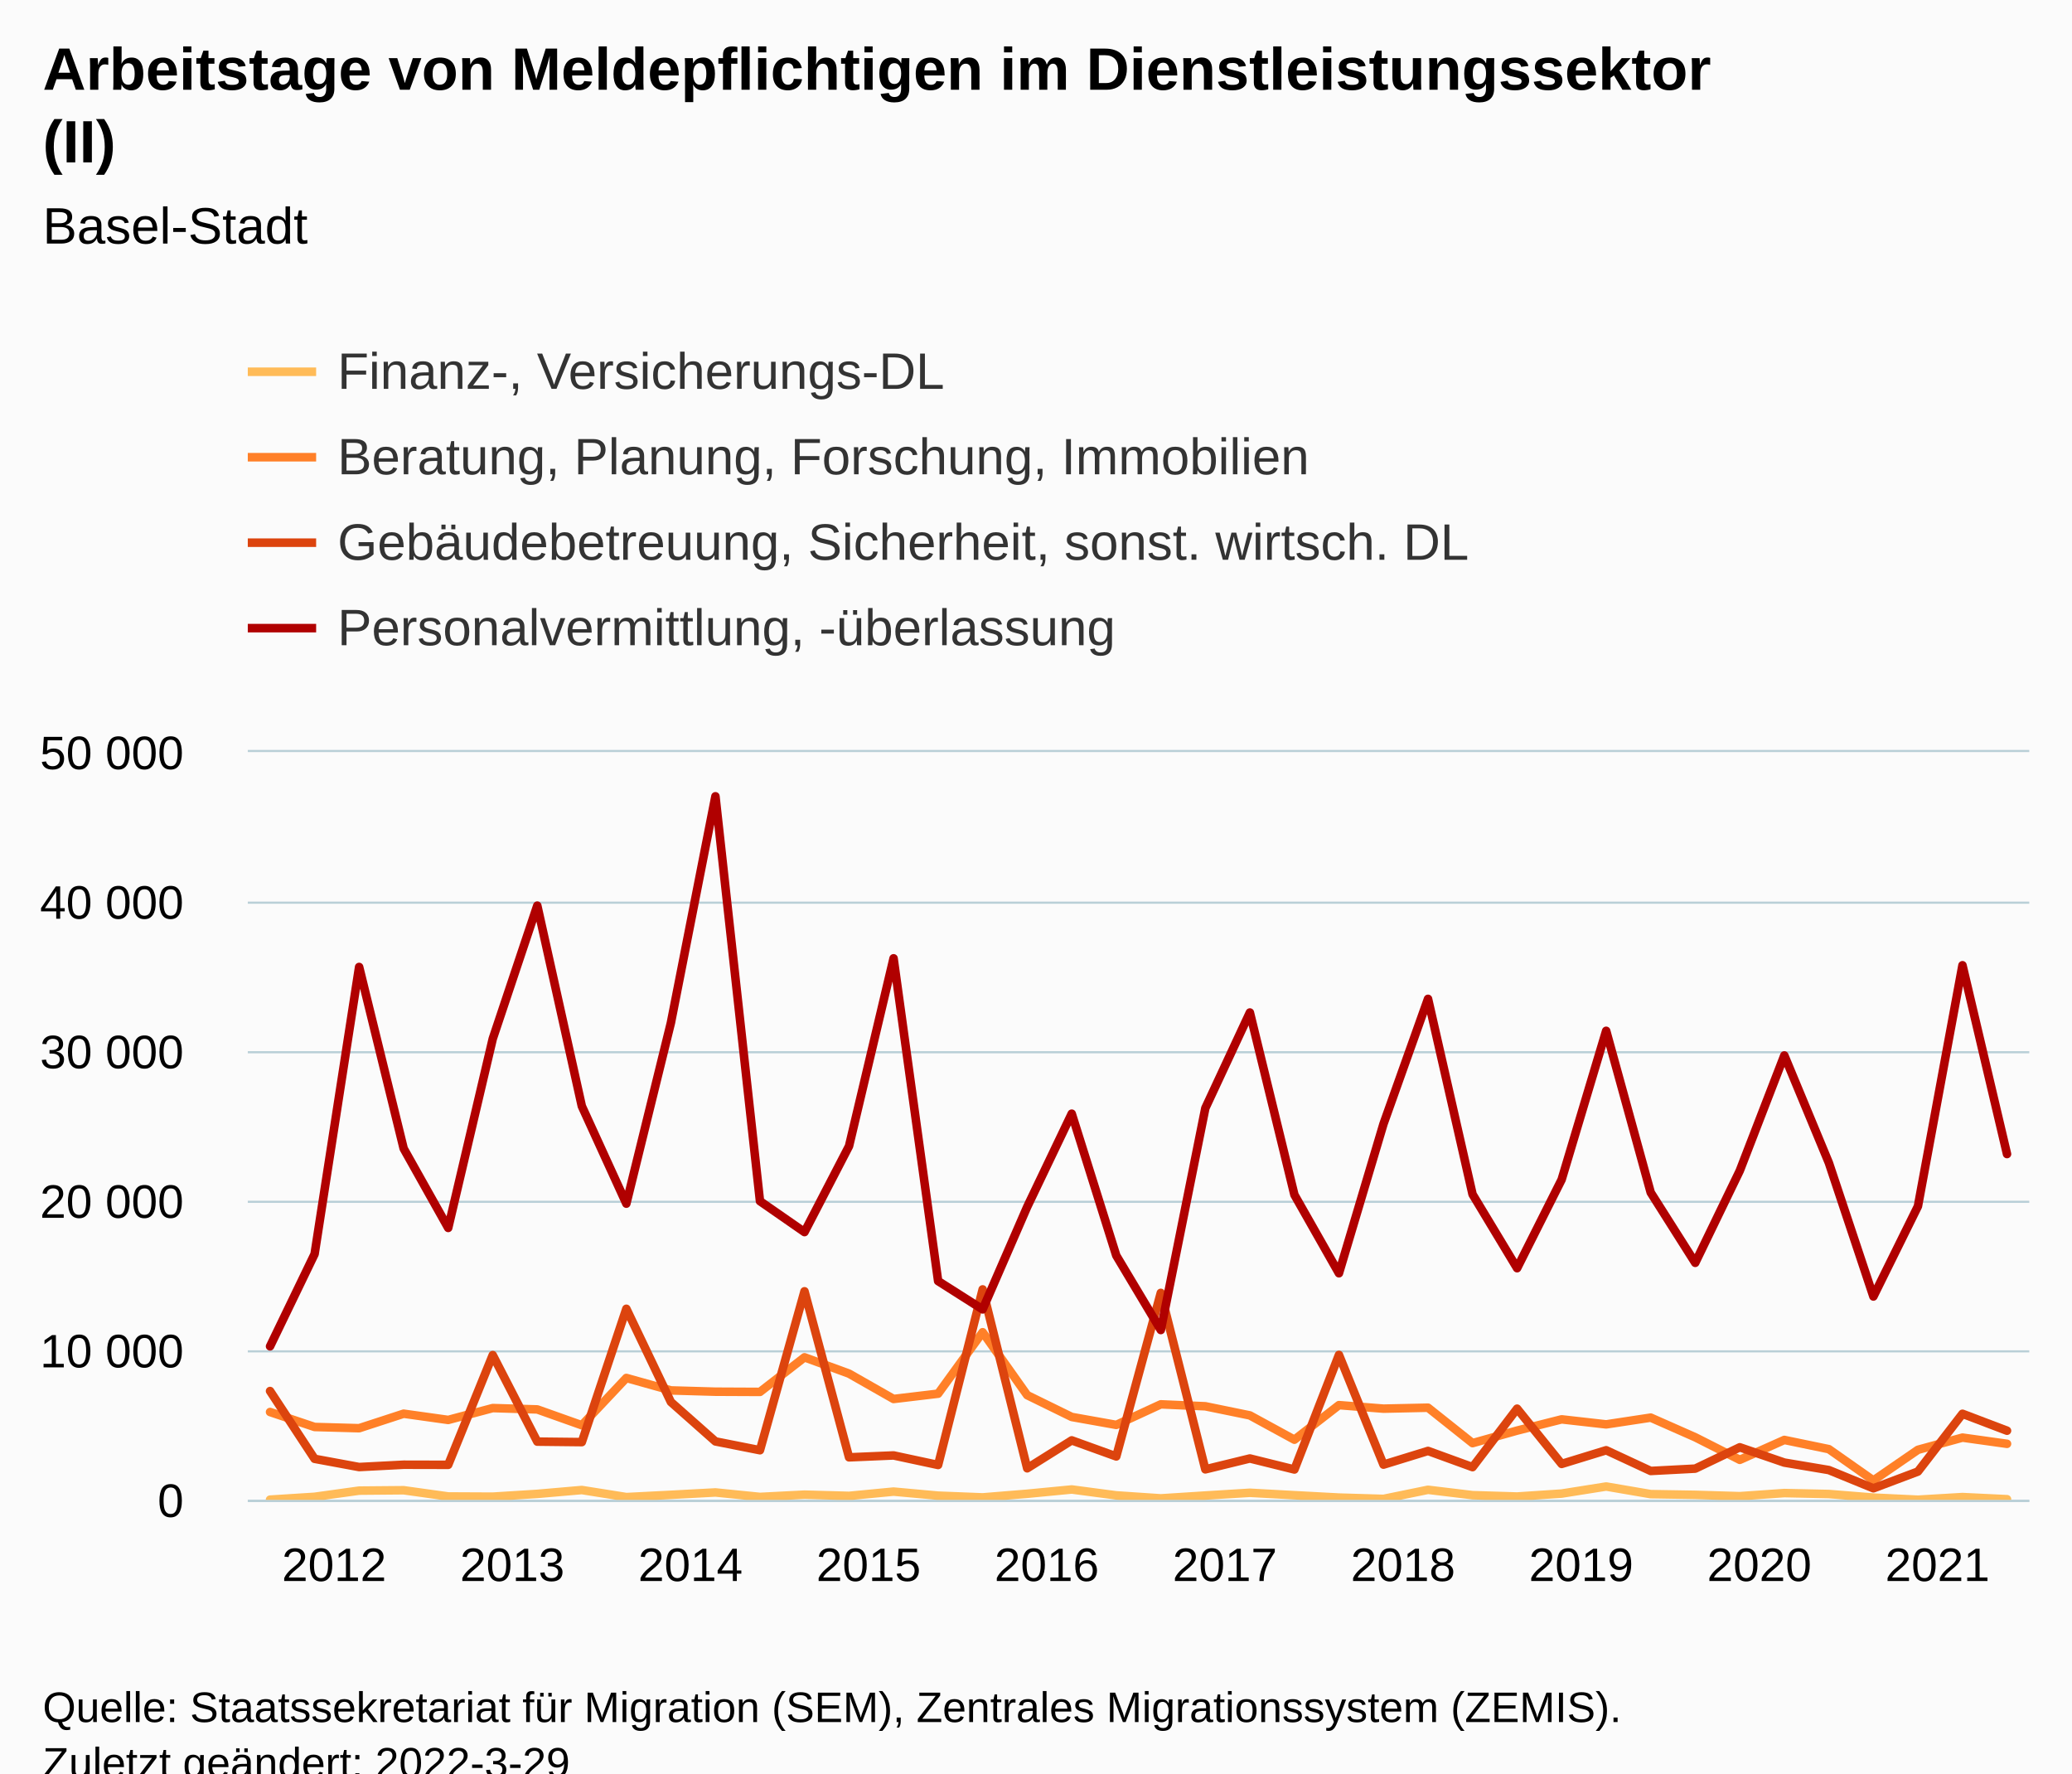
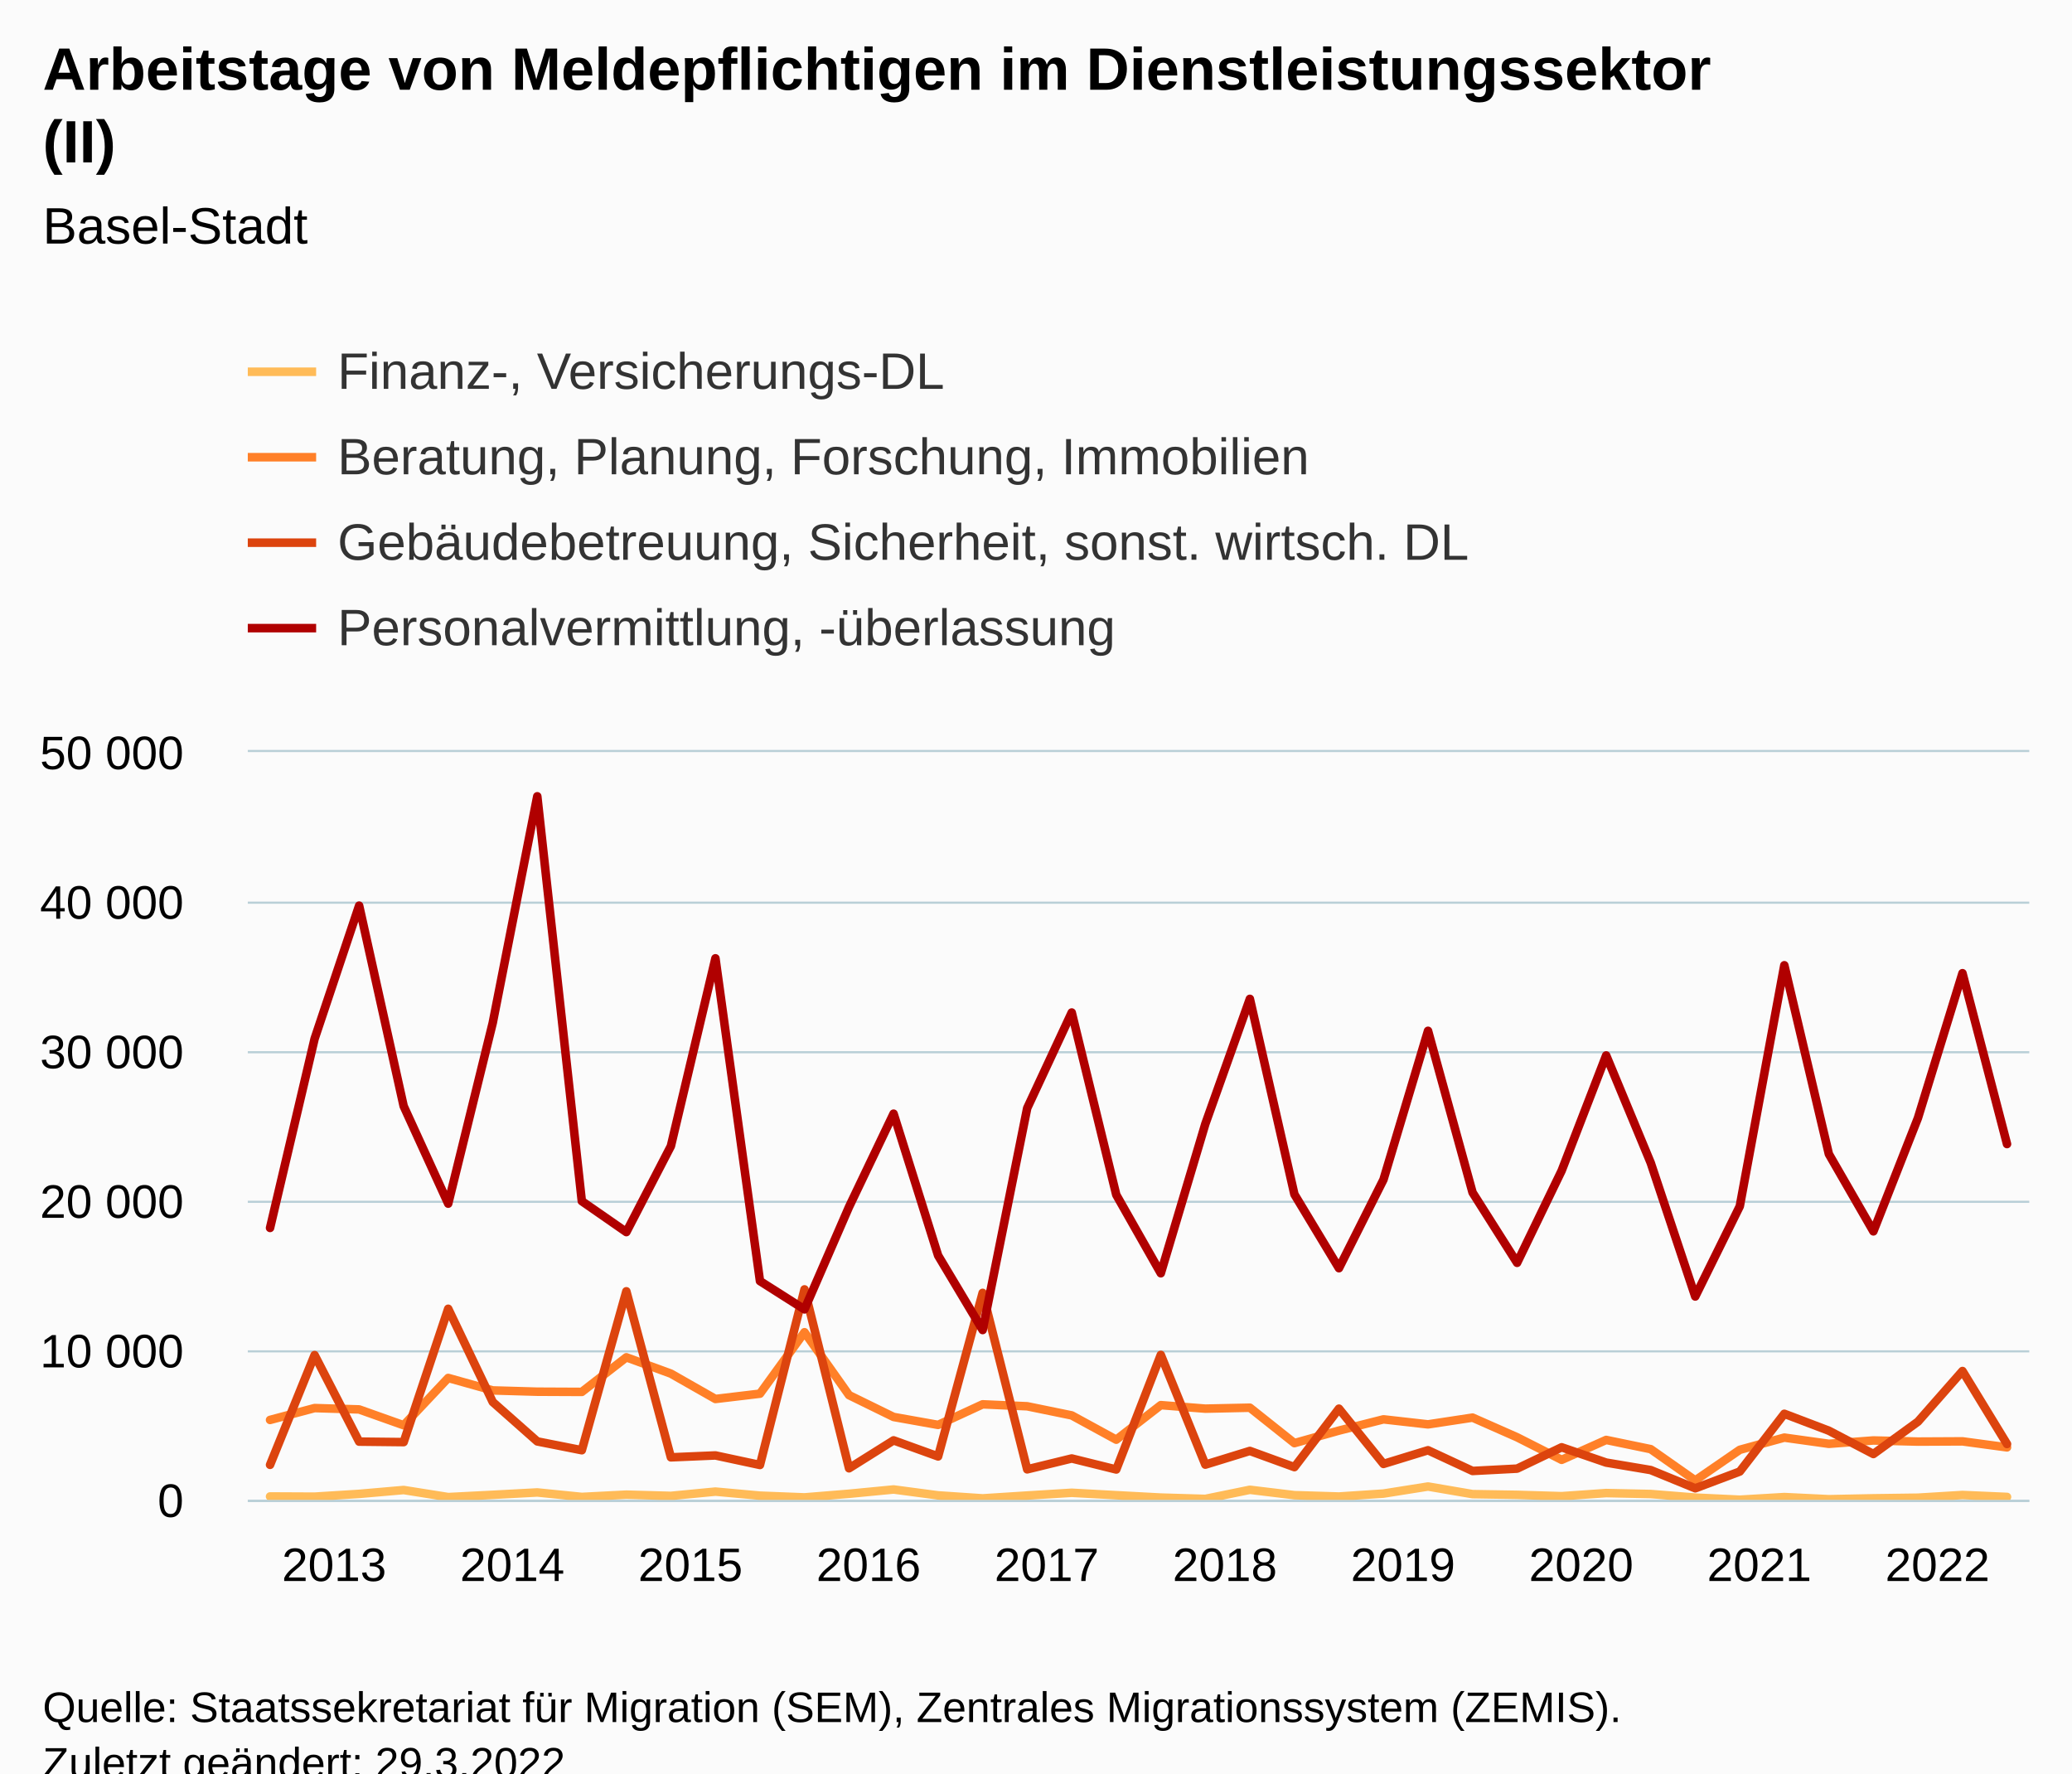
<svg xmlns="http://www.w3.org/2000/svg" version="1.1" class="highcharts-root" style="font-family:Arial;font-size:12px;" viewBox="0 0 485 415">
  <defs>
-     <clipPath id="highcharts-e0kuhkh-167-">
+     <clipPath id="highcharts-crlex0a-167-">
      <rect x="0" y="0" width="417" height="175" fill="none" />
    </clipPath>
-     <clipPath id="highcharts-e0kuhkh-208-">
+     <clipPath id="highcharts-crlex0a-208-">
      <rect x="0" y="0" width="417" height="175" fill="none" />
    </clipPath>
-     <clipPath id="highcharts-e0kuhkh-329-">
+     <clipPath id="highcharts-crlex0a-329-">
      <rect x="58" y="176" width="417" height="175" fill="none" />
    </clipPath>
  </defs>
  <rect fill="#fbfbfb" class="highcharts-background" x="0" y="0" width="485" height="428" rx="0" ry="0" />
  <rect fill="none" class="highcharts-plot-background" x="58" y="176" width="417" height="175" />
  <g class="highcharts-pane-group" data-z-index="0" />
  <g class="highcharts-grid highcharts-xaxis-grid" data-z-index="1">
    <path fill="none" data-z-index="1" class="highcharts-grid-line" d="M 62.5 176 L 62.5 351" opacity="1" />
    <path fill="none" data-z-index="1" class="highcharts-grid-line" d="M 104.5 176 L 104.5 351" opacity="1" />
    <path fill="none" data-z-index="1" class="highcharts-grid-line" d="M 146.5 176 L 146.5 351" opacity="1" />
    <path fill="none" data-z-index="1" class="highcharts-grid-line" d="M 187.5 176 L 187.5 351" opacity="1" />
    <path fill="none" data-z-index="1" class="highcharts-grid-line" d="M 229.5 176 L 229.5 351" opacity="1" />
    <path fill="none" data-z-index="1" class="highcharts-grid-line" d="M 271.5 176 L 271.5 351" opacity="1" />
    <path fill="none" data-z-index="1" class="highcharts-grid-line" d="M 312.5 176 L 312.5 351" opacity="1" />
    <path fill="none" data-z-index="1" class="highcharts-grid-line" d="M 354.5 176 L 354.5 351" opacity="1" />
    <path fill="none" data-z-index="1" class="highcharts-grid-line" d="M 396.5 176 L 396.5 351" opacity="1" />
    <path fill="none" data-z-index="1" class="highcharts-grid-line" d="M 438.5 176 L 438.5 351" opacity="1" />
  </g>
  <g class="highcharts-grid highcharts-yaxis-grid" data-z-index="1">
    <path fill="none" stroke="#B9CFD7" stroke-width="0.5" data-z-index="1" class="highcharts-grid-line" d="M 58 351.25 L 475 351.25" opacity="1" />
    <path fill="none" stroke="#B9CFD7" stroke-width="0.5" data-z-index="1" class="highcharts-grid-line" d="M 58 316.25 L 475 316.25" opacity="1" />
    <path fill="none" stroke="#B9CFD7" stroke-width="0.5" data-z-index="1" class="highcharts-grid-line" d="M 58 281.25 L 475 281.25" opacity="1" />
    <path fill="none" stroke="#B9CFD7" stroke-width="0.5" data-z-index="1" class="highcharts-grid-line" d="M 58 246.25 L 475 246.25" opacity="1" />
    <path fill="none" stroke="#B9CFD7" stroke-width="0.5" data-z-index="1" class="highcharts-grid-line" d="M 58 211.25 L 475 211.25" opacity="1" />
    <path fill="none" stroke="#B9CFD7" stroke-width="0.5" data-z-index="1" class="highcharts-grid-line" d="M 58 175.75 L 475 175.75" opacity="1" />
  </g>
  <rect fill="none" class="highcharts-plot-border" data-z-index="1" x="58" y="176" width="417" height="175" />
  <g class="highcharts-axis highcharts-xaxis" data-z-index="2">
    <path fill="none" class="highcharts-axis-line" stroke="#B9CFD7" stroke-width="0.5" data-z-index="7" d="M 58 351.25 L 475 351.25" />
  </g>
  <g class="highcharts-axis highcharts-yaxis" data-z-index="2">
    <path fill="none" class="highcharts-axis-line" data-z-index="7" d="M 58 176 L 58 351" />
  </g>
  <g class="highcharts-series-group" data-z-index="3">
-     <g class="highcharts-series highcharts-series-0 highcharts-line-series" data-z-index="0.1" opacity="1" transform="translate(58,176) scale(1 1)" clip-path="url(#highcharts-e0kuhkh-208-)">
-       <path fill="none" d="M 5.213 174.954 L 15.637 174.29 L 26.062 172.844 L 36.487 172.753 L 46.913 174.209 L 57.337 174.258 L 67.763 173.607 L 78.188 172.701 L 88.612 174.356 L 99.037 173.827 L 109.463 173.268 L 119.888 174.317 L 130.312 173.786 L 140.738 174.072 L 151.162 173.071 L 161.588 174.02 L 172.012 174.426 L 182.438 173.579 L 192.863 172.575 L 203.287 173.953 L 213.713 174.654 L 224.137 173.988 L 234.562 173.348 L 244.988 173.915 L 255.412 174.471 L 265.837 174.78 L 276.262 172.648 L 286.688 173.908 L 297.113 174.226 L 307.538 173.534 L 317.962 171.881 L 328.387 173.663 L 338.812 173.831 L 349.238 174.143 L 359.663 173.415 L 370.087 173.638 L 380.512 174.475 L 390.938 174.969 L 401.363 174.352 L 411.788 174.853" class="highcharts-graph" data-z-index="1" stroke="#FFBB58" stroke-width="2" stroke-linejoin="round" stroke-linecap="round" />
+     <g class="highcharts-series highcharts-series-0 highcharts-line-series" data-z-index="0.1" opacity="1" transform="translate(58,176) scale(1 1)" clip-path="url(#highcharts-crlex0a-208-)">
+       <path fill="none" d="M 5.213 174.209 L 15.637 174.258 L 26.062 173.607 L 36.487 172.701 L 46.913 174.356 L 57.337 173.827 L 67.763 173.268 L 78.188 174.317 L 88.612 173.786 L 99.037 174.072 L 109.463 173.071 L 119.888 174.02 L 130.312 174.426 L 140.738 173.579 L 151.162 172.575 L 161.588 173.953 L 172.012 174.654 L 182.438 173.988 L 192.863 173.348 L 203.287 173.915 L 213.713 174.471 L 224.137 174.78 L 234.562 172.648 L 244.988 173.908 L 255.412 174.226 L 265.837 173.534 L 276.262 171.881 L 286.688 173.663 L 297.113 173.831 L 307.538 174.143 L 317.962 173.415 L 328.387 173.638 L 338.812 174.475 L 349.238 174.969 L 359.663 174.352 L 370.087 174.853 L 380.512 174.643 L 390.938 174.5 L 401.363 173.866 L 411.788 174.321" class="highcharts-graph" data-z-index="1" stroke="#FFBB58" stroke-width="2" stroke-linejoin="round" stroke-linecap="round" />
    </g>
    <g class="highcharts-markers highcharts-series-0 highcharts-line-series" data-z-index="0.1" opacity="1" transform="translate(58,176) scale(1 1)" clip-path="none" />
-     <g class="highcharts-series highcharts-series-1 highcharts-line-series" data-z-index="0.1" opacity="1" transform="translate(58,176) scale(1 1)" clip-path="url(#highcharts-e0kuhkh-208-)">
-       <path fill="none" d="M 5.213 154.445 L 15.637 157.948 L 26.062 158.238 L 36.487 154.84 L 46.913 156.299 L 57.337 153.524 L 67.763 153.839 L 78.188 157.542 L 88.612 146.475 L 99.037 149.391 L 109.463 149.691 L 119.888 149.74 L 130.312 141.645 L 140.738 145.464 L 151.162 151.396 L 161.588 150.154 L 172.012 135.775 L 182.438 150.5 L 192.863 155.603 L 203.287 157.462 L 213.713 152.649 L 224.137 153.104 L 234.562 155.239 L 244.988 160.923 L 255.412 152.834 L 265.837 153.661 L 276.262 153.436 L 286.688 161.728 L 297.113 158.795 L 307.538 156.163 L 317.962 157.339 L 328.387 155.757 L 338.812 160.359 L 349.238 165.637 L 359.663 160.982 L 370.087 163.138 L 380.512 170.46 L 390.938 163.292 L 401.363 160.436 L 411.788 161.889" class="highcharts-graph" data-z-index="1" stroke="#FF8028" stroke-width="2" stroke-linejoin="round" stroke-linecap="round" />
+     <g class="highcharts-series highcharts-series-1 highcharts-line-series" data-z-index="0.1" opacity="1" transform="translate(58,176) scale(1 1)" clip-path="url(#highcharts-crlex0a-208-)">
+       <path fill="none" d="M 5.213 156.299 L 15.637 153.524 L 26.062 153.839 L 36.487 157.542 L 46.913 146.475 L 57.337 149.391 L 67.763 149.691 L 78.188 149.74 L 88.612 141.645 L 99.037 145.464 L 109.463 151.396 L 119.888 150.154 L 130.312 135.775 L 140.738 150.5 L 151.162 155.603 L 161.588 157.462 L 172.012 152.649 L 182.438 153.104 L 192.863 155.239 L 203.287 160.923 L 213.713 152.834 L 224.137 153.661 L 234.562 153.436 L 244.988 161.728 L 255.412 158.795 L 265.837 156.163 L 276.262 157.339 L 286.688 155.757 L 297.113 160.359 L 307.538 165.637 L 317.962 160.982 L 328.387 163.138 L 338.812 170.46 L 349.238 163.292 L 359.663 160.436 L 370.087 161.889 L 380.512 161.105 L 390.938 161.368 L 401.363 161.315 L 411.788 162.719" class="highcharts-graph" data-z-index="1" stroke="#FF8028" stroke-width="2" stroke-linejoin="round" stroke-linecap="round" />
    </g>
    <g class="highcharts-markers highcharts-series-1 highcharts-line-series" data-z-index="0.1" opacity="1" transform="translate(58,176) scale(1 1)" clip-path="none" />
-     <g class="highcharts-series highcharts-series-2 highcharts-line-series" data-z-index="0.1" opacity="1" transform="translate(58,176) scale(1 1)" clip-path="url(#highcharts-e0kuhkh-208-)">
-       <path fill="none" d="M 5.213 149.537 L 15.637 165.399 L 26.062 167.325 L 36.487 166.782 L 46.913 166.806 L 57.337 141.12 L 67.763 161.375 L 78.188 161.49 L 88.612 130.287 L 99.037 152.1 L 109.463 161.326 L 119.888 163.391 L 130.312 126.196 L 140.738 165.053 L 151.162 164.608 L 161.588 166.841 L 172.012 125.751 L 182.438 167.619 L 192.863 161.081 L 203.287 164.843 L 213.713 126.567 L 224.137 167.863 L 234.562 165.319 L 244.988 167.899 L 255.412 141.075 L 265.837 166.761 L 276.262 163.552 L 286.688 167.345 L 297.113 153.661 L 307.538 166.596 L 317.962 163.394 L 328.387 168.242 L 338.812 167.696 L 349.238 162.701 L 359.663 166.281 L 370.087 168.031 L 380.512 172.298 L 390.938 168.375 L 401.363 154.861 L 411.788 158.823" class="highcharts-graph" data-z-index="1" stroke="#DC440E" stroke-width="2" stroke-linejoin="round" stroke-linecap="round" />
+     <g class="highcharts-series highcharts-series-2 highcharts-line-series" data-z-index="0.1" opacity="1" transform="translate(58,176) scale(1 1)" clip-path="url(#highcharts-crlex0a-208-)">
+       <path fill="none" d="M 5.213 166.806 L 15.637 141.12 L 26.062 161.375 L 36.487 161.49 L 46.913 130.287 L 57.337 152.1 L 67.763 161.326 L 78.188 163.391 L 88.612 126.196 L 99.037 165.053 L 109.463 164.608 L 119.888 166.841 L 130.312 125.751 L 140.738 167.619 L 151.162 161.081 L 161.588 164.843 L 172.012 126.567 L 182.438 167.863 L 192.863 165.319 L 203.287 167.899 L 213.713 141.075 L 224.137 166.761 L 234.562 163.552 L 244.988 167.345 L 255.412 153.661 L 265.837 166.596 L 276.262 163.394 L 286.688 168.242 L 297.113 167.696 L 307.538 162.701 L 317.962 166.281 L 328.387 168.031 L 338.812 172.298 L 349.238 168.375 L 359.663 154.861 L 370.087 158.823 L 380.512 164.276 L 390.938 156.706 L 401.363 144.855 L 411.788 161.935" class="highcharts-graph" data-z-index="1" stroke="#DC440E" stroke-width="2" stroke-linejoin="round" stroke-linecap="round" />
    </g>
    <g class="highcharts-markers highcharts-series-2 highcharts-line-series" data-z-index="0.1" opacity="1" transform="translate(58,176) scale(1 1)" clip-path="none" />
-     <g class="highcharts-series highcharts-series-3 highcharts-line-series" data-z-index="0.1" opacity="1" transform="translate(58,176) scale(1 1)" clip-path="url(#highcharts-e0kuhkh-208-)">
-       <path fill="none" d="M 5.213 139.072 L 15.637 117.484 L 26.062 50.295 L 36.487 92.785 L 46.913 111.363 L 57.337 67.105 L 67.763 35.941 L 78.188 82.862 L 88.612 105.683 L 99.037 63.371 L 109.463 10.356 L 119.888 105.098 L 130.312 112.336 L 140.738 92.218 L 151.162 48.272 L 161.588 123.805 L 172.012 130.428 L 182.438 106.439 L 192.863 84.63 L 203.287 117.824 L 213.713 135.257 L 224.137 83.335 L 234.562 60.956 L 244.988 103.614 L 255.412 121.975 L 265.837 87.028 L 276.262 57.76 L 286.688 103.505 L 297.113 120.788 L 307.538 100.055 L 317.962 65.24 L 328.387 103.082 L 338.812 119.532 L 349.238 97.972 L 359.663 70.998 L 370.087 96.127 L 380.512 127.41 L 390.938 106.295 L 401.363 49.896 L 411.788 94.076" class="highcharts-graph" data-z-index="1" stroke="#B00000" stroke-width="2" stroke-linejoin="round" stroke-linecap="round" />
+     <g class="highcharts-series highcharts-series-3 highcharts-line-series" data-z-index="0.1" opacity="1" transform="translate(58,176) scale(1 1)" clip-path="url(#highcharts-crlex0a-208-)">
+       <path fill="none" d="M 5.213 111.363 L 15.637 67.105 L 26.062 35.941 L 36.487 82.862 L 46.913 105.683 L 57.337 63.371 L 67.763 10.356 L 78.188 105.098 L 88.612 112.336 L 99.037 92.218 L 109.463 48.272 L 119.888 123.805 L 130.312 130.428 L 140.738 106.439 L 151.162 84.63 L 161.588 117.824 L 172.012 135.257 L 182.438 83.335 L 192.863 60.956 L 203.287 103.614 L 213.713 121.975 L 224.137 87.028 L 234.562 57.76 L 244.988 103.505 L 255.412 120.788 L 265.837 100.055 L 276.262 65.24 L 286.688 103.082 L 297.113 119.532 L 307.538 97.972 L 317.962 70.998 L 328.387 96.127 L 338.812 127.41 L 349.238 106.295 L 359.663 49.896 L 370.087 94.076 L 380.512 112.165 L 390.938 85.645 L 401.363 51.754 L 411.788 91.735" class="highcharts-graph" data-z-index="1" stroke="#B00000" stroke-width="2" stroke-linejoin="round" stroke-linecap="round" />
    </g>
    <g class="highcharts-markers highcharts-series-3 highcharts-line-series" data-z-index="0.1" opacity="1" transform="translate(58,176) scale(1 1)" clip-path="none" />
  </g>
  <text x="10" text-anchor="start" class="highcharts-title" data-z-index="4" style="color:#000000;font-size:14px;font-weight:bold;fill:#000000;" y="21">
    <tspan>Arbeitstage von Meldepflichtigen im Dienstleistungssektor</tspan>
    <tspan dy="17" x="10">(II)</tspan>
  </text>
  <text x="10" text-anchor="start" class="highcharts-subtitle" data-z-index="4" style="color:#000000;font-size:12px;font-weight:normal;fill:#000000;" y="57">
    <tspan>Basel-Stadt</tspan>
  </text>
  <text x="10" text-anchor="start" class="highcharts-caption" data-z-index="4" style="color:#666666;fill:#666666;" y="385" />
  <g class="highcharts-legend" data-z-index="7" transform="translate(50,73)">
    <rect fill="none" class="highcharts-legend-box" rx="0" ry="0" x="0" y="0" width="309" height="91" visibility="visible" />
    <g data-z-index="1">
      <g>
        <g class="highcharts-legend-item highcharts-line-series highcharts-color-undefined highcharts-series-0" data-z-index="1" transform="translate(8,3)">
          <path fill="none" d="M 0 11 L 16 11" class="highcharts-graph" stroke="#FFBB58" stroke-width="2" />
          <text x="21" style="color:#333333;cursor:pointer;font-size:12px;font-weight:normal;fill:#333333;" text-anchor="start" data-z-index="2" y="15">
            <tspan>Finanz-, Versicherungs-DL</tspan>
          </text>
        </g>
        <g class="highcharts-legend-item highcharts-line-series highcharts-color-undefined highcharts-series-1" data-z-index="1" transform="translate(8,23)">
          <path fill="none" d="M 0 11 L 16 11" class="highcharts-graph" stroke="#FF8028" stroke-width="2" />
          <text x="21" y="15" style="color:#333333;cursor:pointer;font-size:12px;font-weight:normal;fill:#333333;" text-anchor="start" data-z-index="2">
            <tspan>Beratung, Planung, Forschung, Immobilien</tspan>
          </text>
        </g>
        <g class="highcharts-legend-item highcharts-line-series highcharts-color-undefined highcharts-series-2" data-z-index="1" transform="translate(8,43)">
          <path fill="none" d="M 0 11 L 16 11" class="highcharts-graph" stroke="#DC440E" stroke-width="2" />
          <text x="21" y="15" style="color:#333333;cursor:pointer;font-size:12px;font-weight:normal;fill:#333333;" text-anchor="start" data-z-index="2">
            <tspan>Gebäudebetreuung, Sicherheit, sonst. wirtsch. DL</tspan>
          </text>
        </g>
        <g class="highcharts-legend-item highcharts-line-series highcharts-color-undefined highcharts-series-3" data-z-index="1" transform="translate(8,63)">
          <path fill="none" d="M 0 11 L 16 11" class="highcharts-graph" stroke="#B00000" stroke-width="2" />
          <text x="21" y="15" style="color:#333333;cursor:pointer;font-size:12px;font-weight:normal;fill:#333333;" text-anchor="start" data-z-index="2">
            <tspan>Personalvermittlung, -überlassung</tspan>
          </text>
        </g>
      </g>
    </g>
  </g>
  <g class="highcharts-axis-labels highcharts-xaxis-labels" data-z-index="7">
-     <text x="78.213" style="color:#000000;cursor:default;font-size:11px;fill:#000000;" text-anchor="middle" transform="translate(0,0)" y="370" opacity="1">2012</text>
-     <text x="119.912" style="color:#000000;cursor:default;font-size:11px;fill:#000000;" text-anchor="middle" transform="translate(0,0)" y="370" opacity="1">2013</text>
-     <text x="161.613" style="color:#000000;cursor:default;font-size:11px;fill:#000000;" text-anchor="middle" transform="translate(0,0)" y="370" opacity="1">2014</text>
-     <text x="203.312" style="color:#000000;cursor:default;font-size:11px;fill:#000000;" text-anchor="middle" transform="translate(0,0)" y="370" opacity="1">2015</text>
-     <text x="245.012" style="color:#000000;cursor:default;font-size:11px;fill:#000000;" text-anchor="middle" transform="translate(0,0)" y="370" opacity="1">2016</text>
-     <text x="286.712" style="color:#000000;cursor:default;font-size:11px;fill:#000000;" text-anchor="middle" transform="translate(0,0)" y="370" opacity="1">2017</text>
-     <text x="328.413" style="color:#000000;cursor:default;font-size:11px;fill:#000000;" text-anchor="middle" transform="translate(0,0)" y="370" opacity="1">2018</text>
-     <text x="370.113" style="color:#000000;cursor:default;font-size:11px;fill:#000000;" text-anchor="middle" transform="translate(0,0)" y="370" opacity="1">2019</text>
-     <text x="411.812" style="color:#000000;cursor:default;font-size:11px;fill:#000000;" text-anchor="middle" transform="translate(0,0)" y="370" opacity="1">2020</text>
-     <text x="453.512" style="color:#000000;cursor:default;font-size:11px;fill:#000000;" text-anchor="middle" transform="translate(0,0)" y="370" opacity="1">2021</text>
+     <text x="78.213" style="color:#000000;cursor:default;font-size:11px;fill:#000000;" text-anchor="middle" transform="translate(0,0)" y="370" opacity="1">2013</text>
+     <text x="119.912" style="color:#000000;cursor:default;font-size:11px;fill:#000000;" text-anchor="middle" transform="translate(0,0)" y="370" opacity="1">2014</text>
+     <text x="161.613" style="color:#000000;cursor:default;font-size:11px;fill:#000000;" text-anchor="middle" transform="translate(0,0)" y="370" opacity="1">2015</text>
+     <text x="203.312" style="color:#000000;cursor:default;font-size:11px;fill:#000000;" text-anchor="middle" transform="translate(0,0)" y="370" opacity="1">2016</text>
+     <text x="245.012" style="color:#000000;cursor:default;font-size:11px;fill:#000000;" text-anchor="middle" transform="translate(0,0)" y="370" opacity="1">2017</text>
+     <text x="286.712" style="color:#000000;cursor:default;font-size:11px;fill:#000000;" text-anchor="middle" transform="translate(0,0)" y="370" opacity="1">2018</text>
+     <text x="328.413" style="color:#000000;cursor:default;font-size:11px;fill:#000000;" text-anchor="middle" transform="translate(0,0)" y="370" opacity="1">2019</text>
+     <text x="370.113" style="color:#000000;cursor:default;font-size:11px;fill:#000000;" text-anchor="middle" transform="translate(0,0)" y="370" opacity="1">2020</text>
+     <text x="411.812" style="color:#000000;cursor:default;font-size:11px;fill:#000000;" text-anchor="middle" transform="translate(0,0)" y="370" opacity="1">2021</text>
+     <text x="453.512" style="color:#000000;cursor:default;font-size:11px;fill:#000000;" text-anchor="middle" transform="translate(0,0)" y="370" opacity="1">2022</text>
  </g>
  <g class="highcharts-axis-labels highcharts-yaxis-labels" data-z-index="7">
    <text x="43" style="color:#000000;cursor:default;font-size:11px;fill:#000000;" text-anchor="end" transform="translate(0,0)" y="355" opacity="1">0</text>
    <text x="43" style="color:#000000;cursor:default;font-size:11px;fill:#000000;" text-anchor="end" transform="translate(0,0)" y="320" opacity="1">
      <tspan>10 000</tspan>
    </text>
    <text x="43" style="color:#000000;cursor:default;font-size:11px;fill:#000000;" text-anchor="end" transform="translate(0,0)" y="285" opacity="1">
      <tspan>20 000</tspan>
    </text>
    <text x="43" style="color:#000000;cursor:default;font-size:11px;fill:#000000;" text-anchor="end" transform="translate(0,0)" y="250" opacity="1">
      <tspan>30 000</tspan>
    </text>
    <text x="43" style="color:#000000;cursor:default;font-size:11px;fill:#000000;" text-anchor="end" transform="translate(0,0)" y="215" opacity="1">
      <tspan>40 000</tspan>
    </text>
    <text x="43" style="color:#000000;cursor:default;font-size:11px;fill:#000000;" text-anchor="end" transform="translate(0,0)" y="180" opacity="1">
      <tspan>50 000</tspan>
    </text>
  </g>
  <text x="10" class="highcharts-credits" text-anchor="start" data-z-index="8" style="cursor:default;color:#000000;font-size:10px;fill:#000000;" y="403">
    <tspan>Quelle: Staatssekretariat für Migration (SEM), Zentrales Migrationssystem (ZEMIS).</tspan>
-     <tspan x="10" dy="13">Zuletzt geändert: 2022-3-29</tspan>
+     <tspan x="10" dy="13">Zuletzt geändert: 29.3.2022</tspan>
  </text>
-   <g class="highcharts-control-points" data-z-index="99" clip-path="url(#highcharts-e0kuhkh-329-)" />
+   <g class="highcharts-control-points" data-z-index="99" clip-path="url(#highcharts-crlex0a-329-)" />
</svg>
